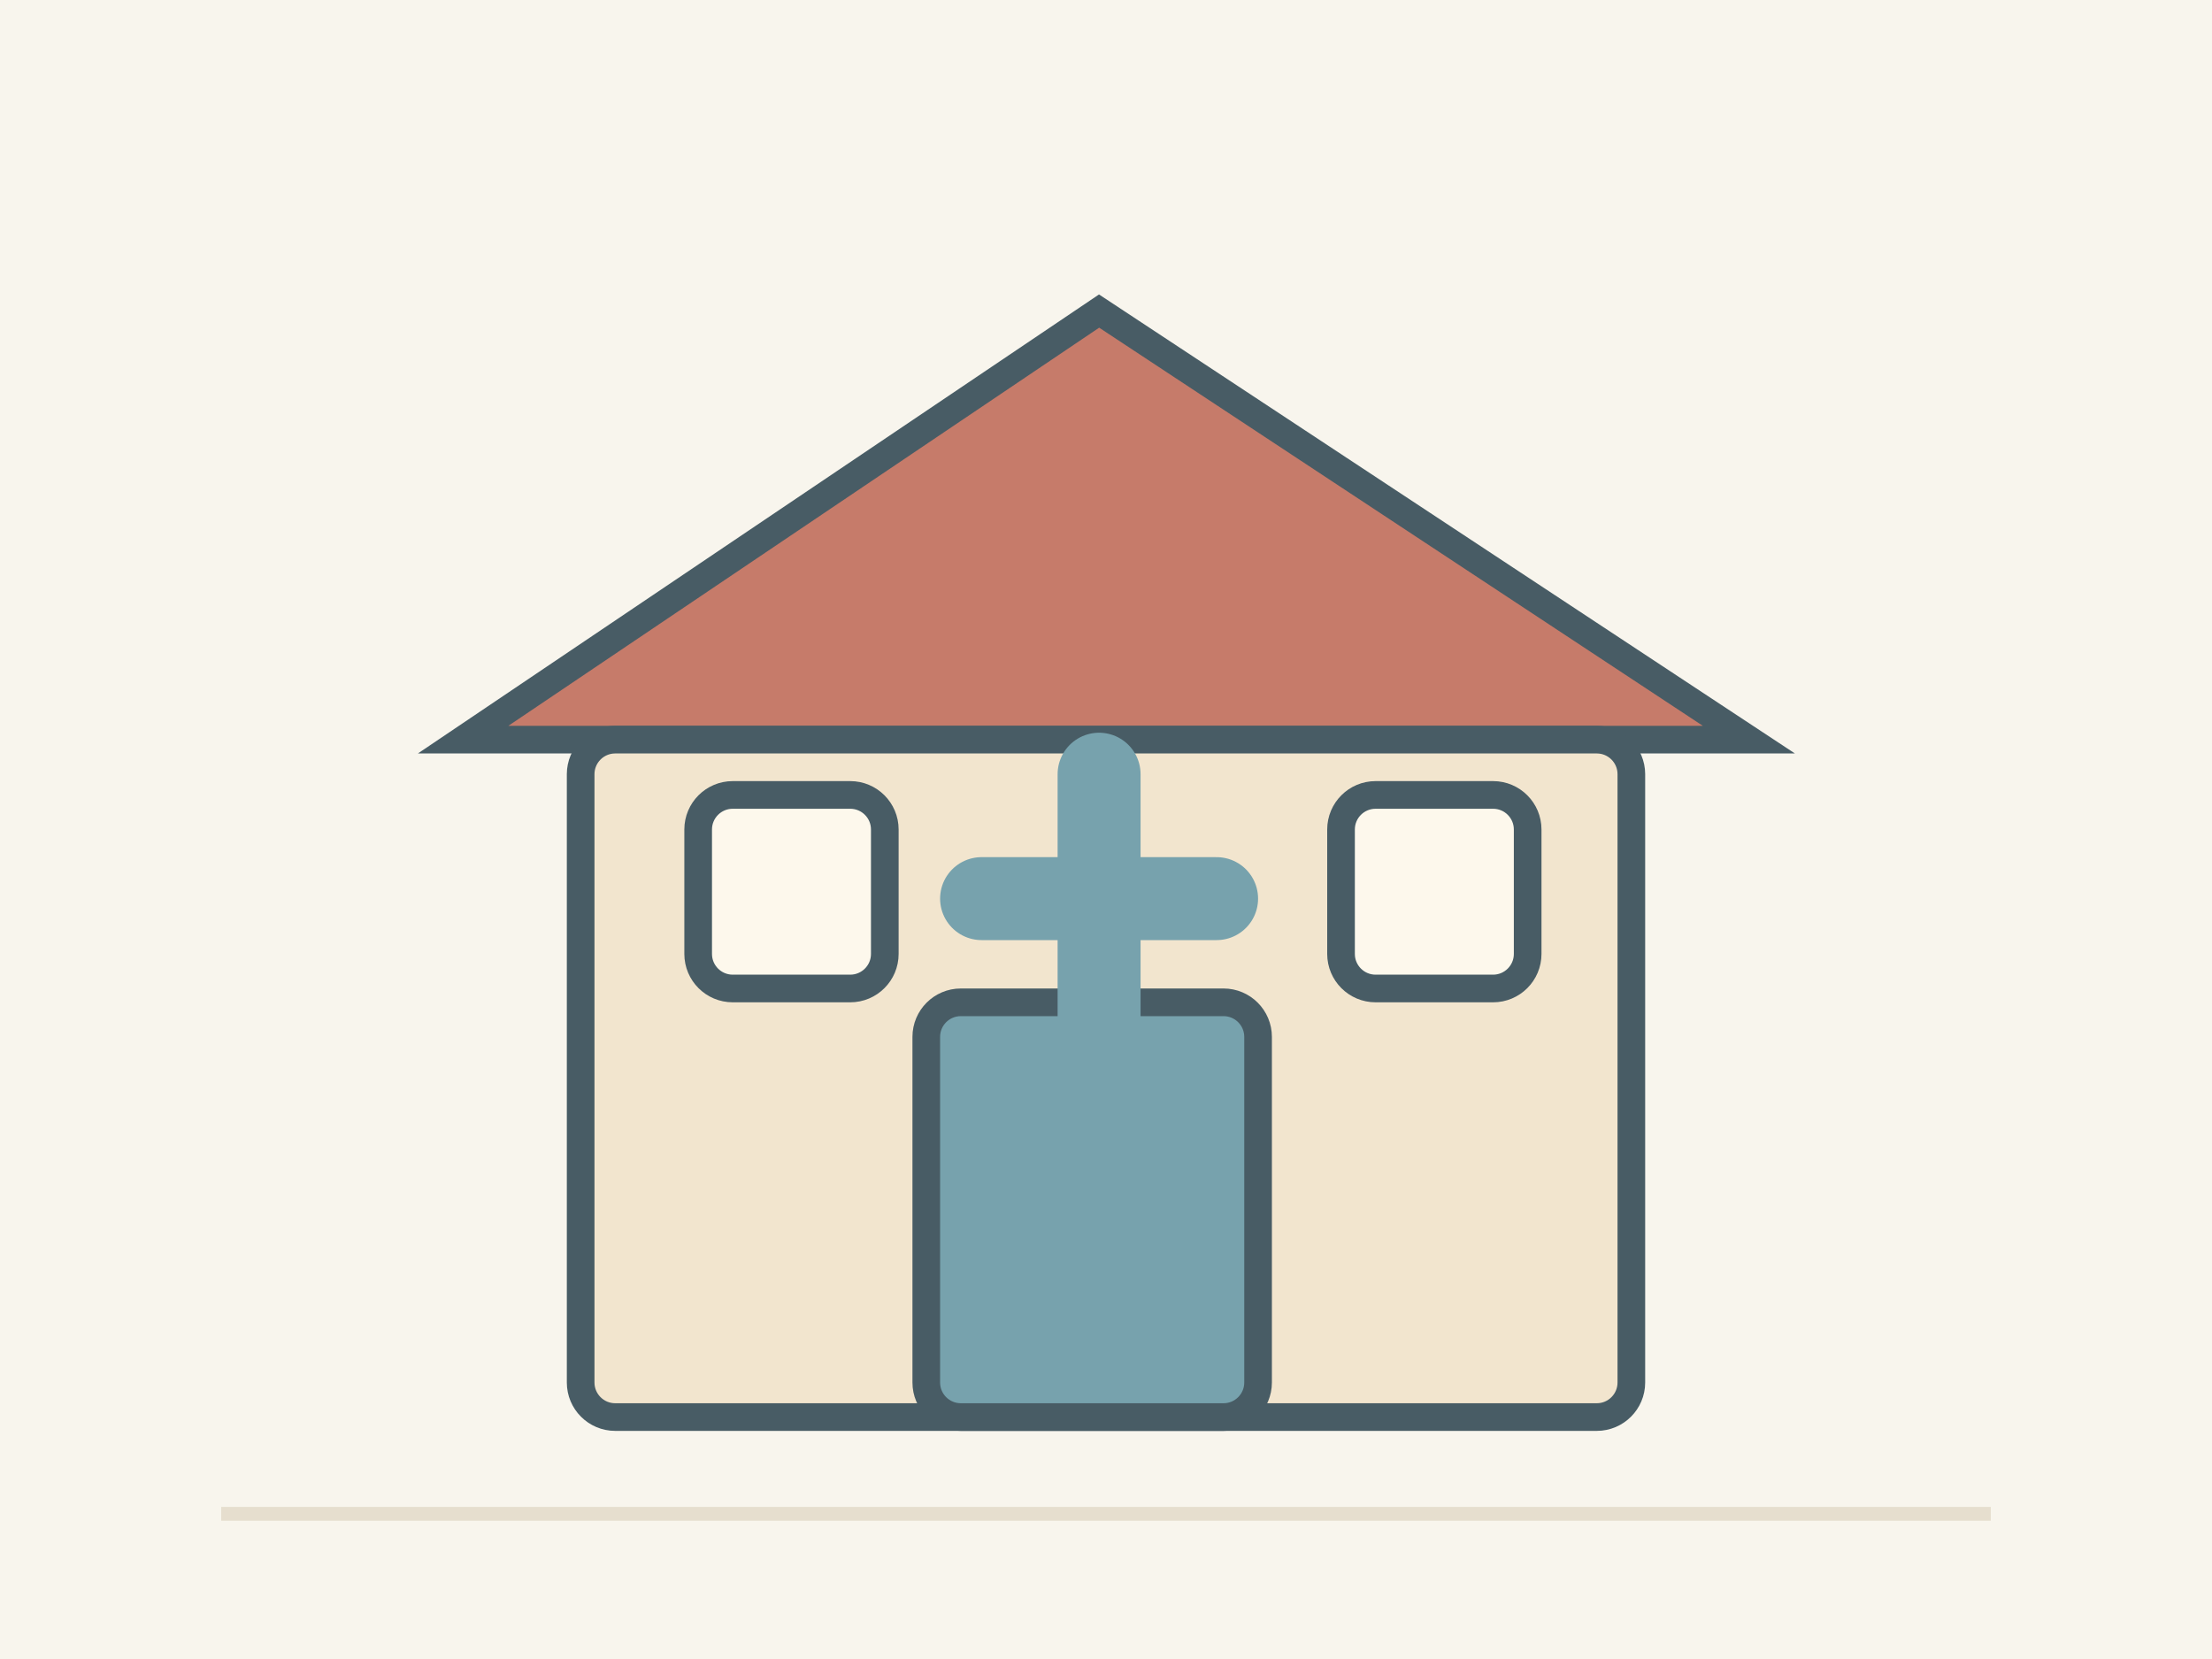
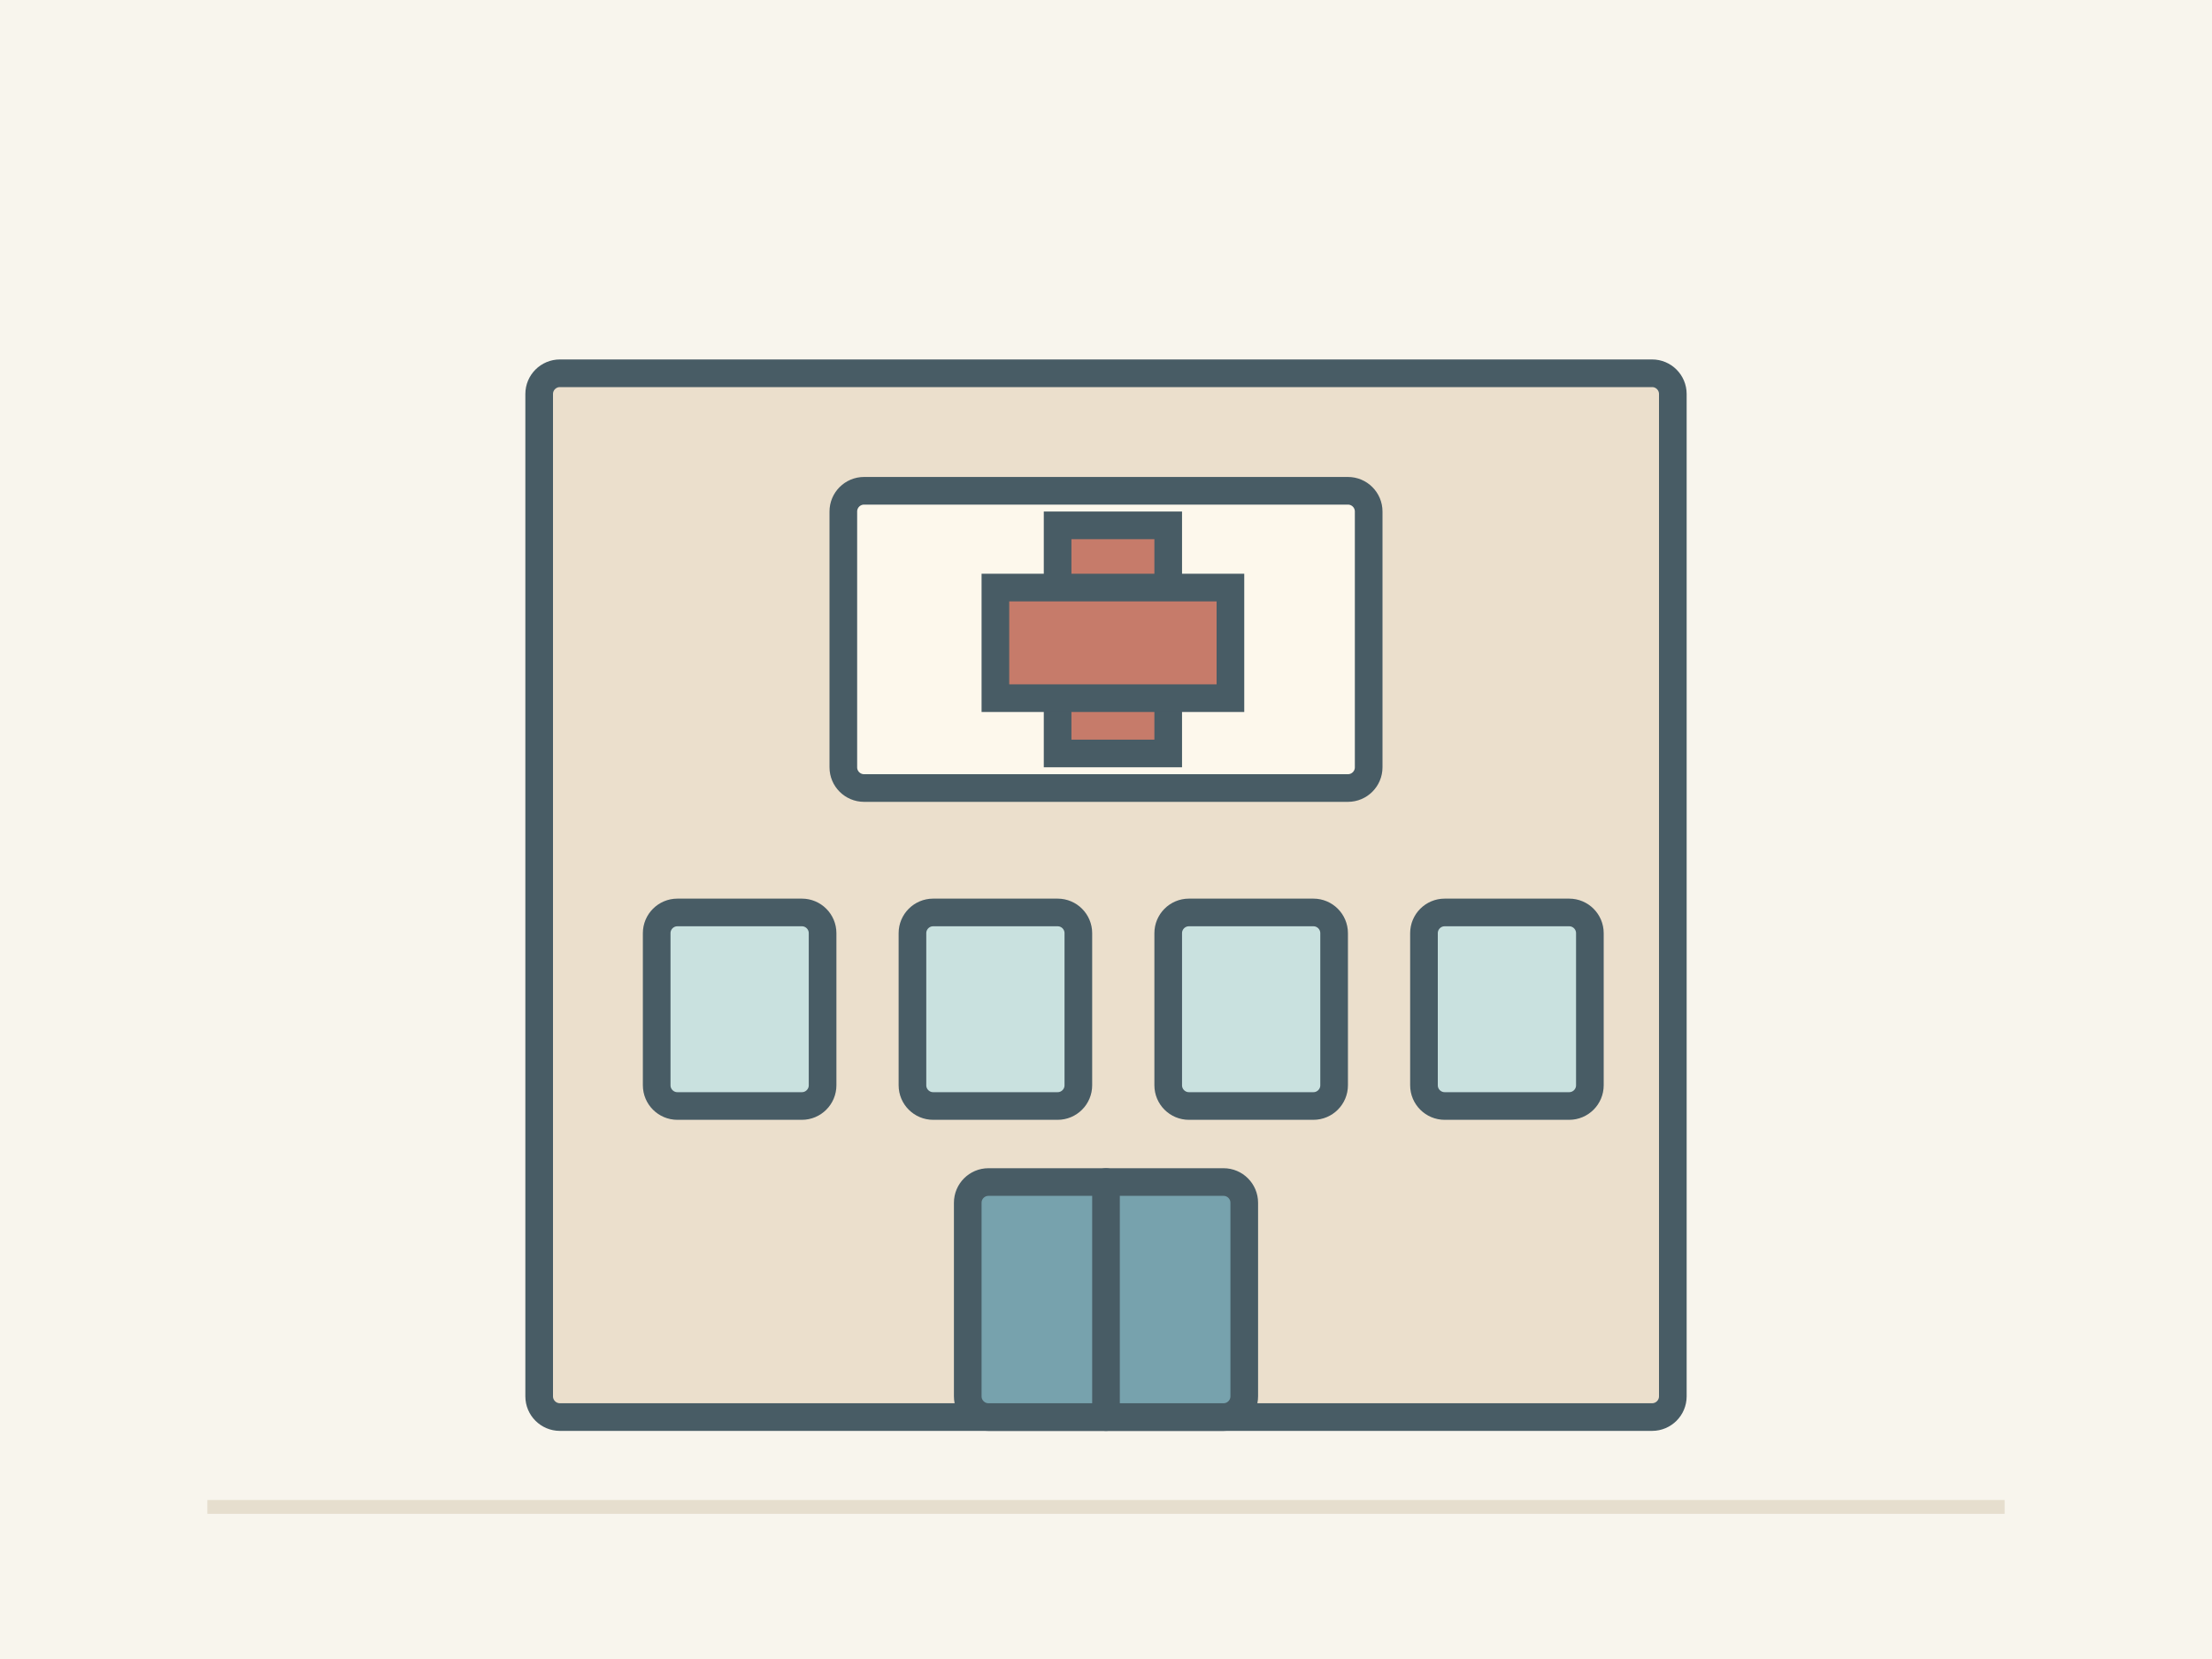
<svg xmlns="http://www.w3.org/2000/svg" viewBox="0 0 320 240" width="320" height="240">
  <rect width="320" height="240" fill="#f8f5ed" />
-   <path d="M32 219H288" stroke="#e6dece" fill="none" stroke-width="2" />
-   <polygon points="67,107 159,45 253,107" fill="#c67b6a" stroke="#485c65" stroke-width="4" />
-   <rect x="84" y="107" width="152" height="98" rx="5" fill="#f2e5ce" stroke="#485c65" stroke-width="4" />
-   <rect x="134" y="145" width="48" height="60" rx="5" fill="#77a2ad" stroke="#485c65" stroke-width="4" />
-   <rect x="101" y="115" width="27" height="28" rx="5" fill="#fdf8ec" stroke="#485c65" stroke-width="4" />
-   <rect x="194" y="115" width="27" height="28" rx="5" fill="#fdf8ec" stroke="#485c65" stroke-width="4" />
-   <path d="M159 112V149 M142 130H176" fill="none" stroke="#77a2ad" stroke-linecap="round" stroke-linejoin="round" stroke-width="12" />
+   <path d="M30 218H290" fill="none" stroke="#e6dece" stroke-width="2" />
+   <rect x="78" y="54" width="164" height="151" rx="3" fill="#ebdfcc" stroke="#485c65" stroke-width="4" />
+   <rect x="122" y="71" width="76" height="43" rx="3" fill="#fdf8ec" stroke="#485c65" stroke-width="4" />
+   <rect x="153" y="76" width="16" height="33" rx="0" fill="#c67b6a" stroke="#485c65" stroke-width="4" />
+   <rect x="144" y="85" width="34" height="16" rx="0" fill="#c67b6a" stroke="#485c65" stroke-width="4" />
+   <rect x="95" y="132" width="24" height="28" rx="3" fill="#c9e1df" stroke="#485c65" stroke-width="4" />
+   <rect x="132" y="132" width="24" height="28" rx="3" fill="#c9e1df" stroke="#485c65" stroke-width="4" />
+   <rect x="169" y="132" width="24" height="28" rx="3" fill="#c9e1df" stroke="#485c65" stroke-width="4" />
+   <rect x="206" y="132" width="24" height="28" rx="3" fill="#c9e1df" stroke="#485c65" stroke-width="4" />
+   <rect x="140" y="171" width="40" height="34" rx="3" fill="#77a2ad" stroke="#485c65" stroke-width="4" />
+   <path d="M160 171L160 205" fill="none" stroke="#485c65" stroke-width="4" stroke-linecap="round" />
</svg>
